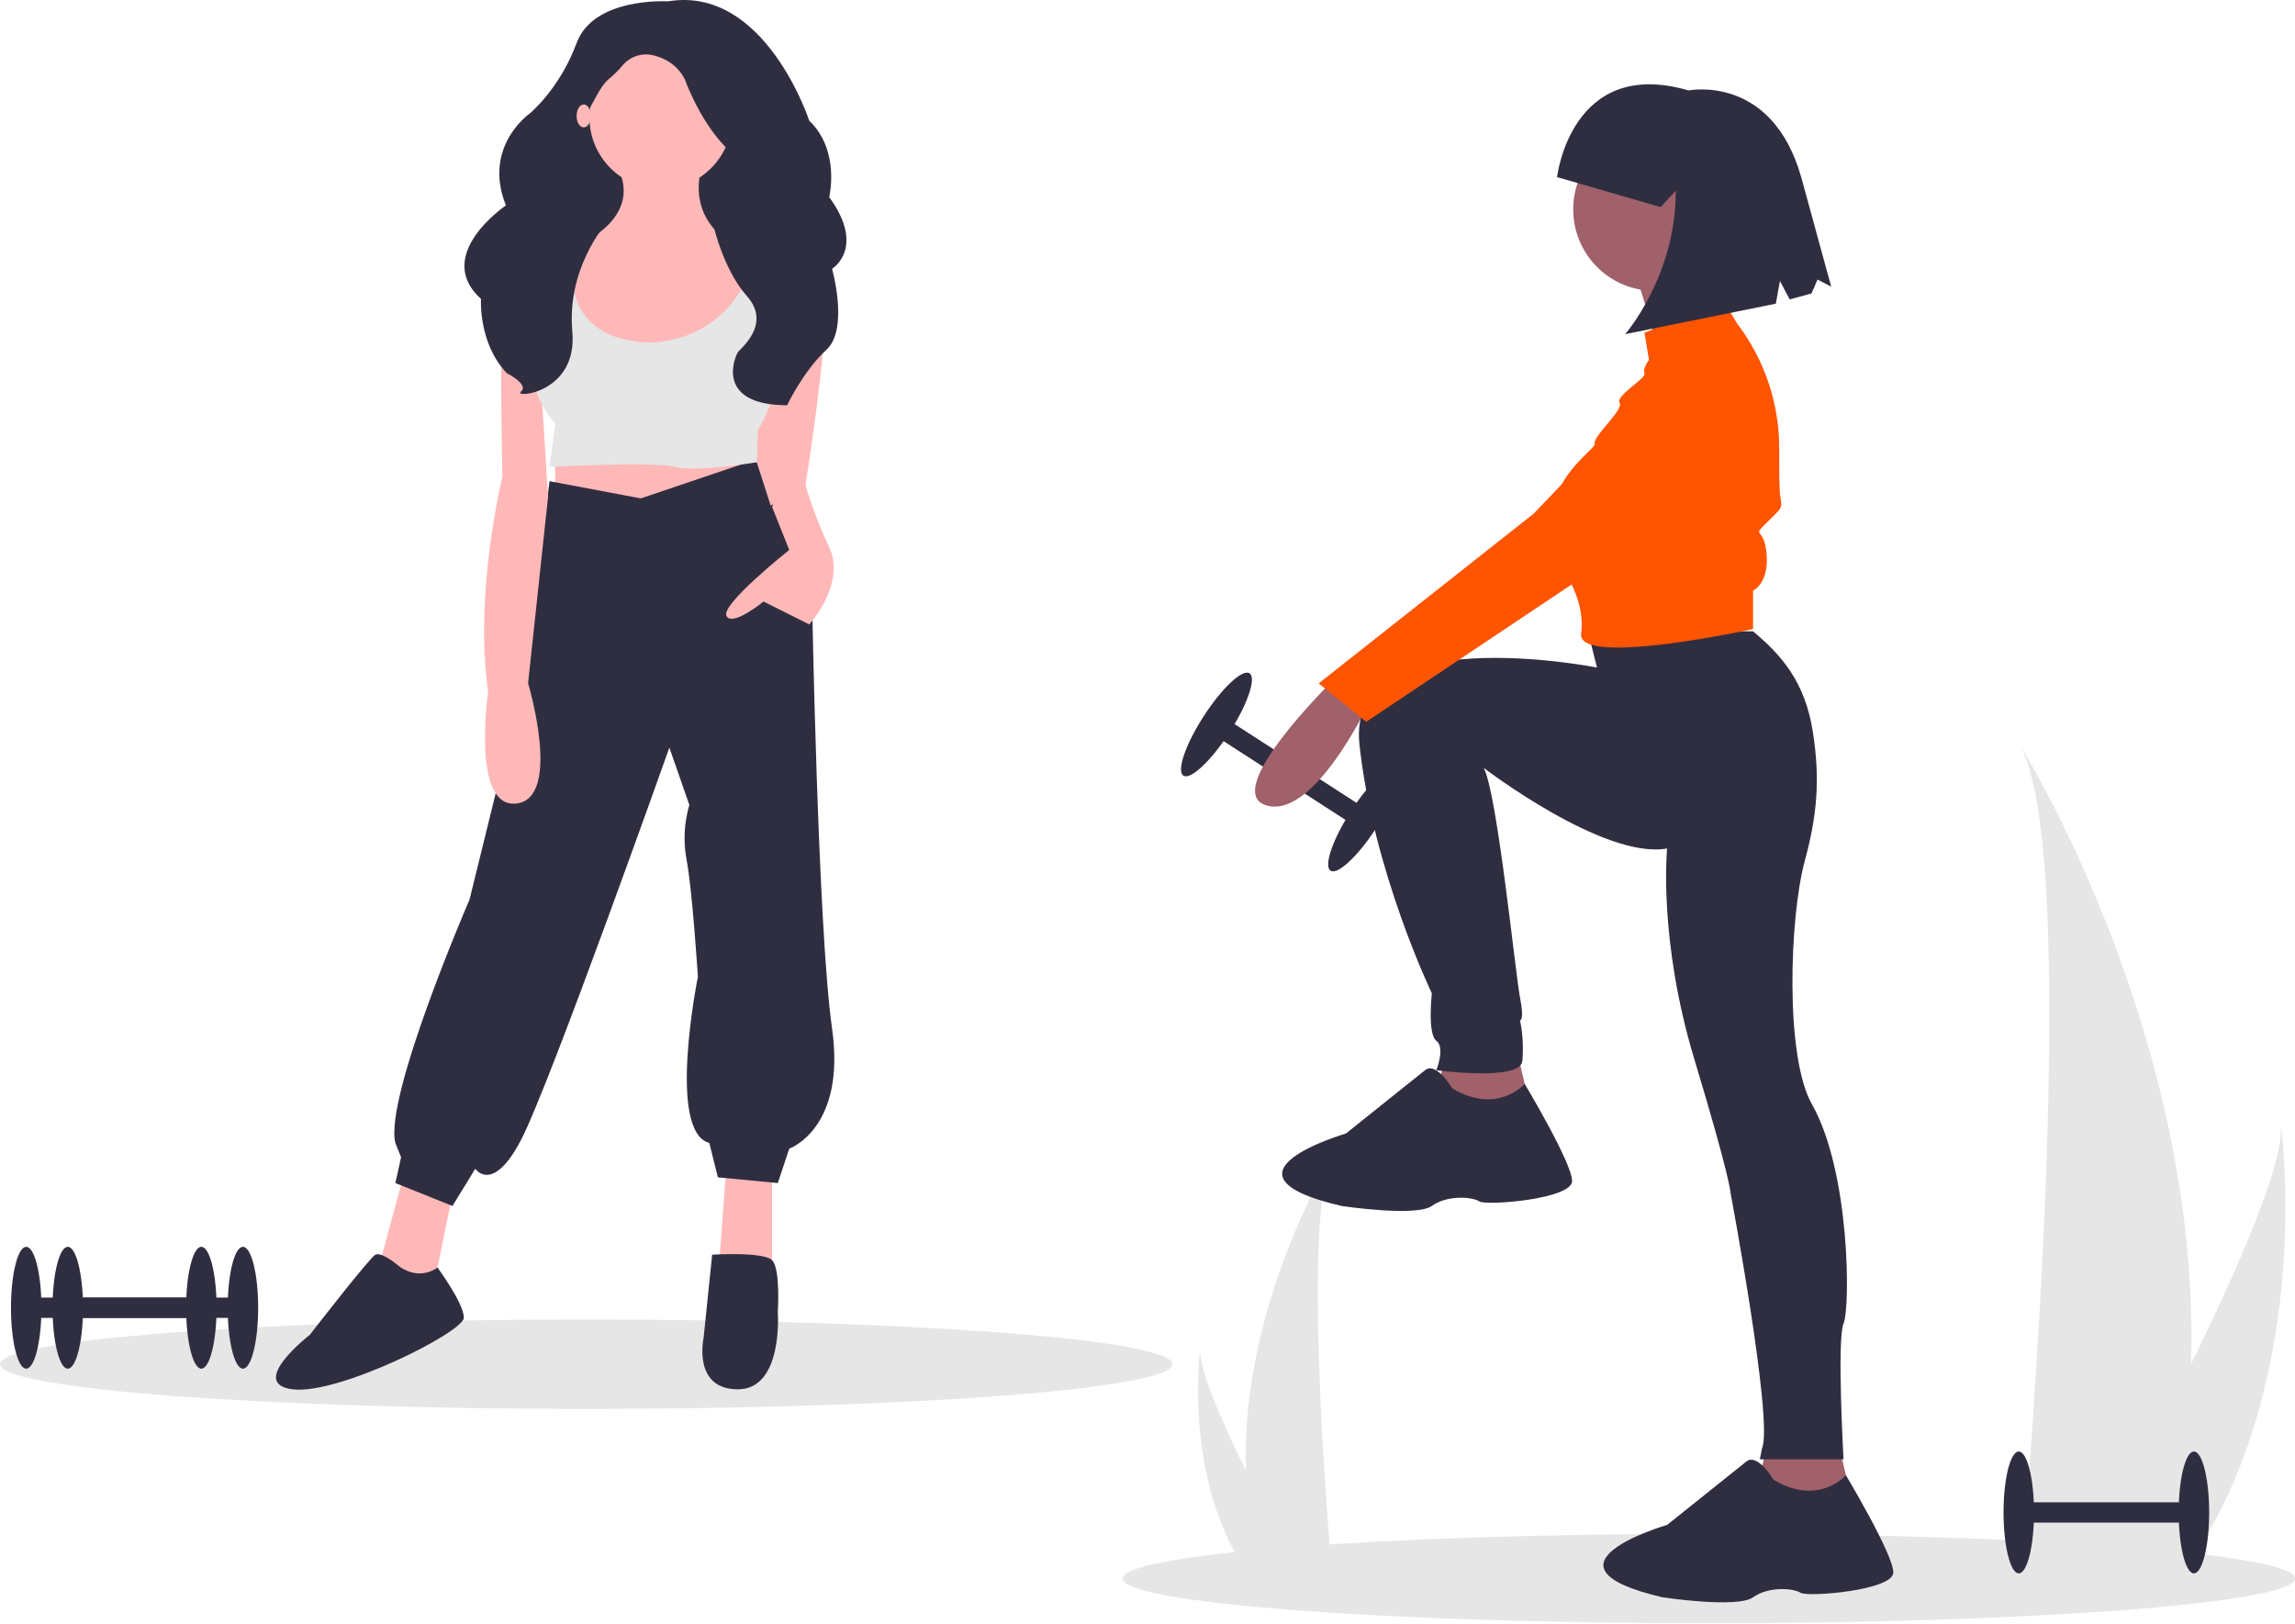
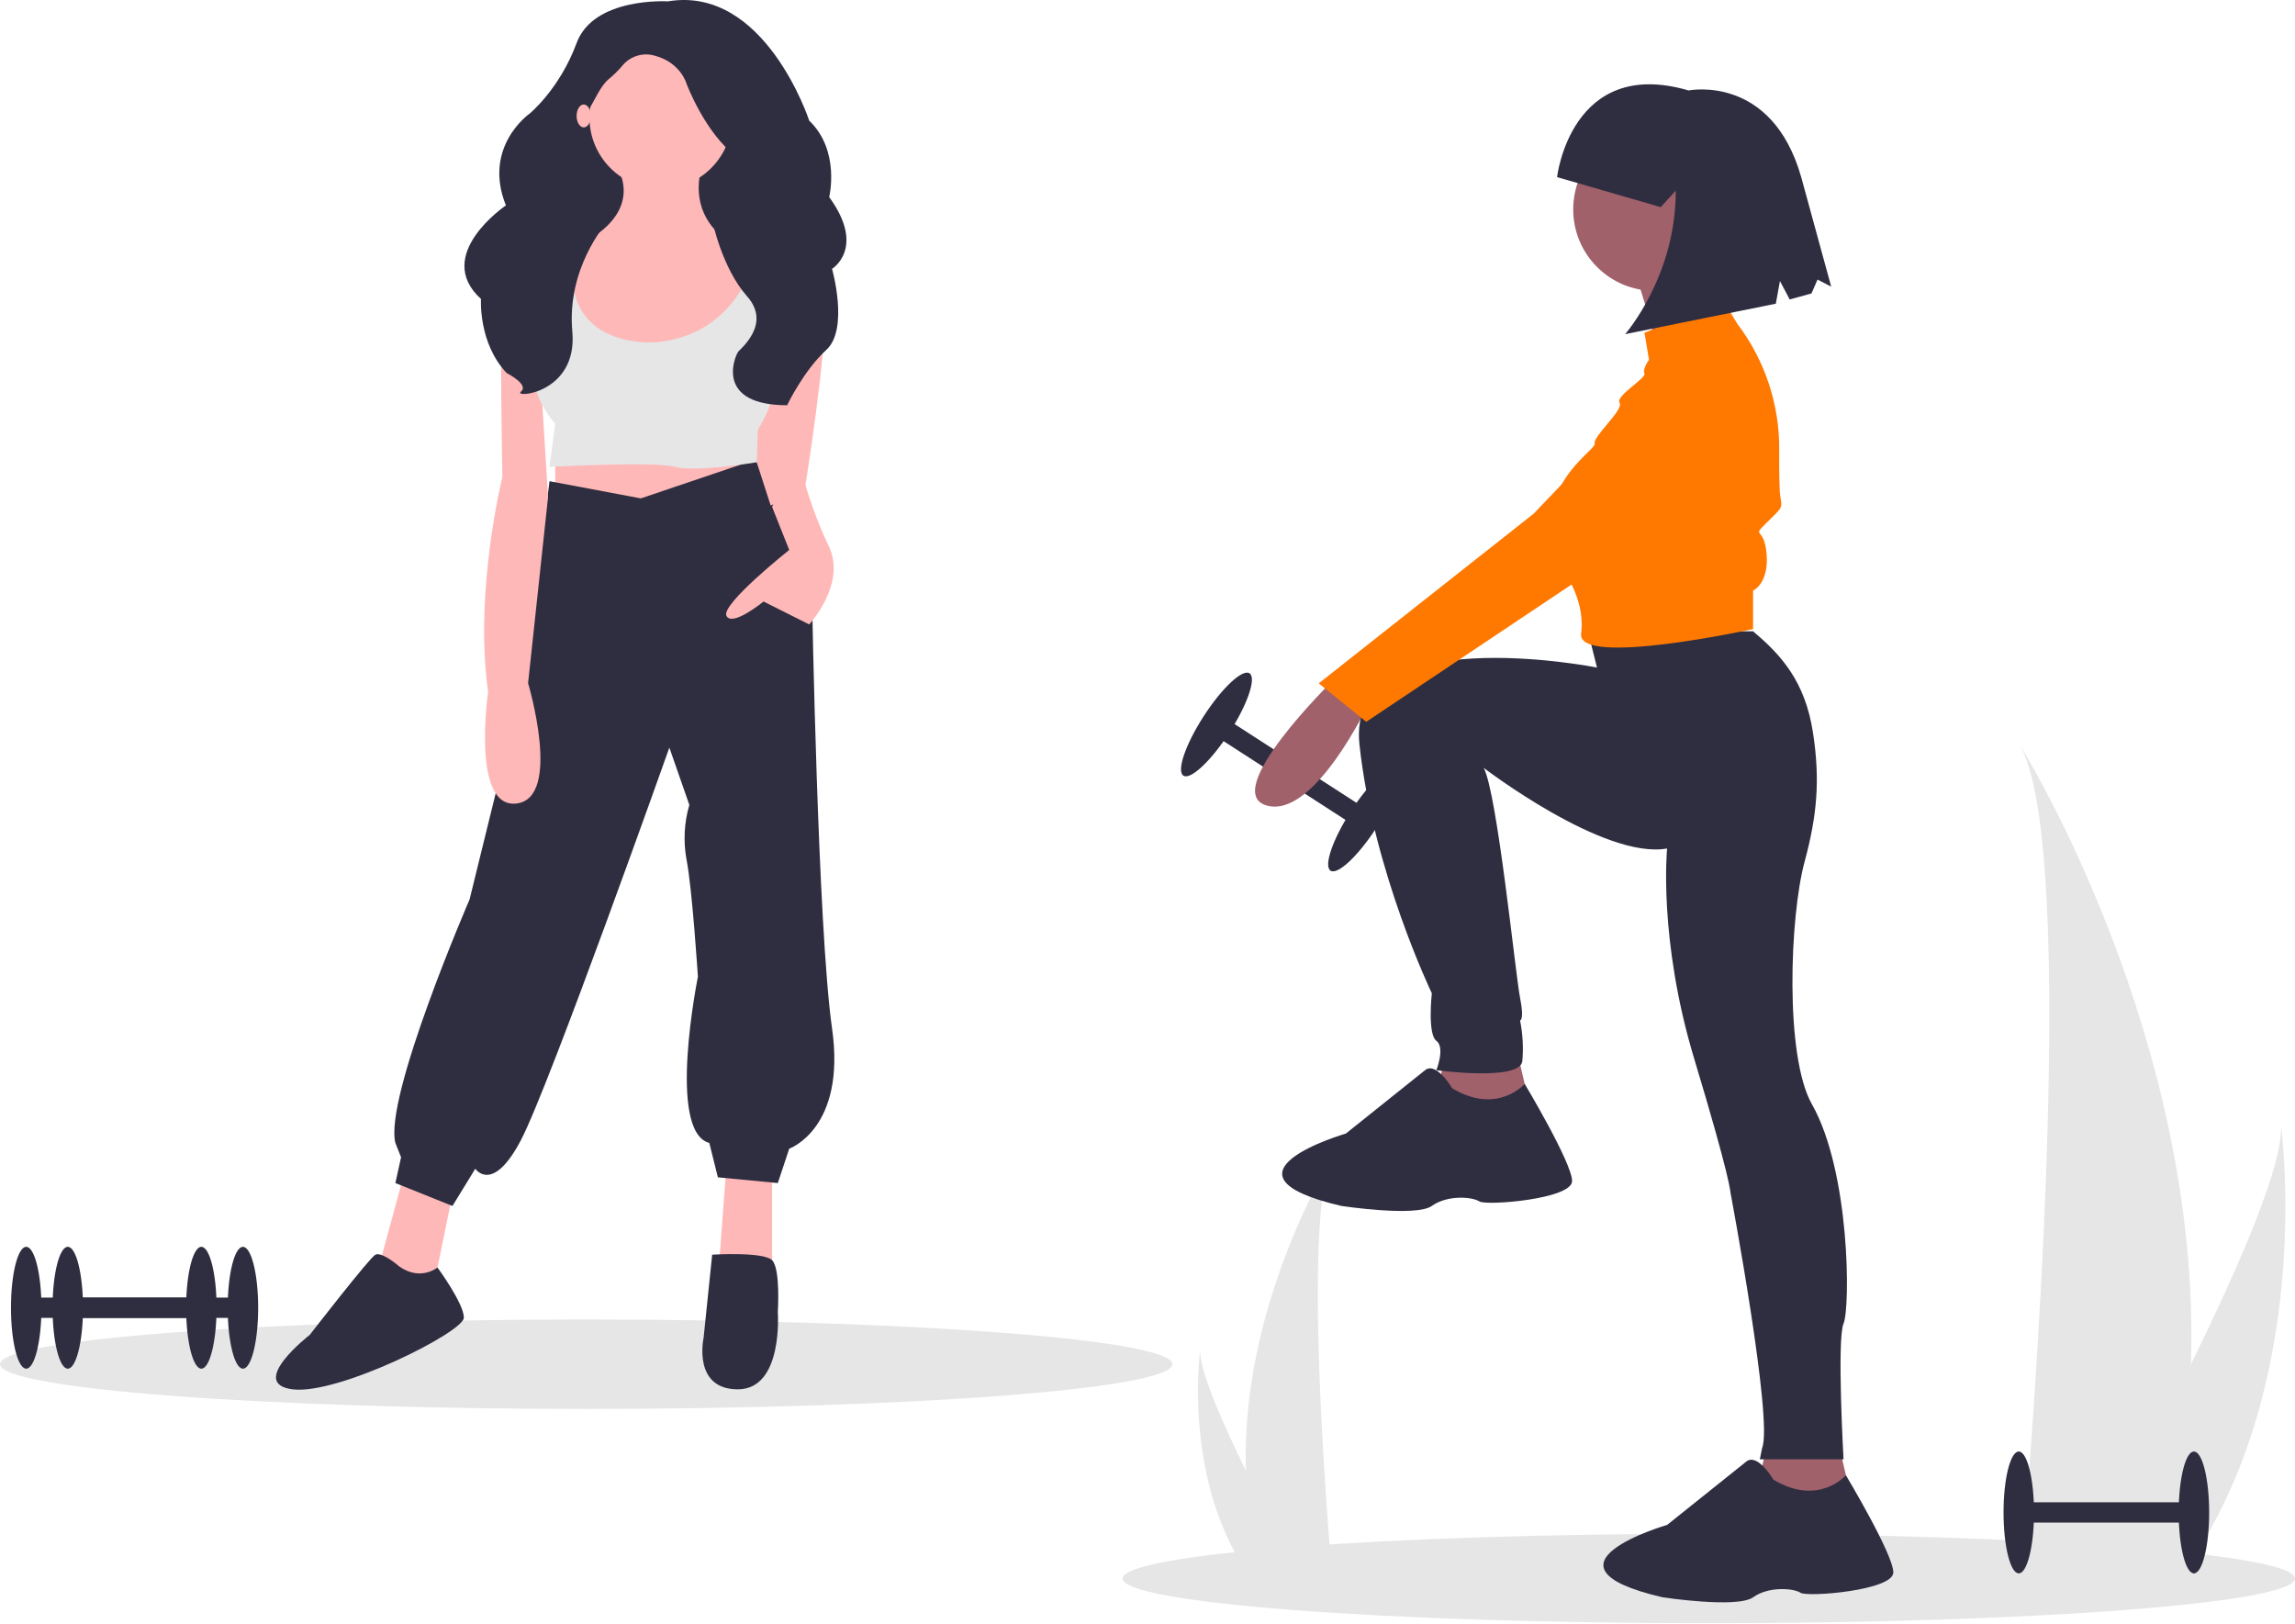
<svg xmlns="http://www.w3.org/2000/svg" data-name="Layer 1" width="882.655" height="624.264" viewBox="0 0 882.655 624.264">
  <rect x="650.916" y="401.084" width="7.81" height="67.363" transform="translate(-224.3524 611.0475) rotate(-57.13996)" fill="#2f2e41" />
  <ellipse cx="683.114" cy="453.041" rx="23.431" ry="5.858" transform="matrix(0.54259, -0.84, 0.84, 0.54259, -226.7622, 643.1724)" fill="#2f2e41" />
  <ellipse cx="626.529" cy="416.49" rx="23.431" ry="5.858" transform="translate(-221.9425 578.9227) rotate(-57.13996)" fill="#2f2e41" />
  <ellipse cx="657.206" cy="607.069" rx="225.449" ry="17.195" fill="#e6e6e6" />
  <ellipse cx="225.449" cy="524.654" rx="225.449" ry="17.195" fill="#e6e6e6" />
  <path d="M1001.329,662.485a294.268,294.268,0,0,1-13.746,81.345c-.192.611-.392,1.213-.593,1.824h-51.299c.055-.547.11-1.158.164-1.824,3.421-39.323,23.141-278.651-.438-319.578C937.479,427.571,1005.306,537.539,1001.329,662.485Z" transform="translate(-158.6727 -137.8679)" fill="#e6e6e6" />
  <path d="M997.48,743.829c-.429.611-.876,1.222-1.332,1.824H957.665c.292-.52.629-1.131,1.022-1.824,6.358-11.475,25.175-45.78,42.643-81.345,18.772-38.219,35.993-77.888,34.543-92.245C1036.319,573.478,1049.308,672.19,997.48,743.829Z" transform="translate(-158.6727 -137.8679)" fill="#e6e6e6" />
  <path d="M637.84,703.438a149.366,149.366,0,0,0,6.977,41.289c.097.31.199.616.301.926h26.039c-.028-.278-.056-.588-.083-.926-1.736-19.959-11.746-141.439.222-162.213C670.249,584.2,635.821,640.018,637.84,703.438Z" transform="translate(-158.6727 -137.8679)" fill="#e6e6e6" />
  <path d="M639.794,744.728c.218.31.444.62.676.926h19.534c-.148-.264-.319-.574-.519-.926-3.227-5.824-12.778-23.237-21.645-41.289-9.528-19.399-18.27-39.535-17.533-46.822C620.08,658.26,613.487,708.365,639.794,744.728Z" transform="translate(-158.6727 -137.8679)" fill="#e6e6e6" />
  <path d="M671.074,399.807s-43.501,42.631-25.231,47.851,39.151-39.151,39.151-39.151Z" transform="translate(-158.6727 -137.8679)" fill="#a0616a" />
  <polygon points="555.902 405.493 550.682 429.854 589.833 431.594 583.743 405.493 555.902 405.493" fill="#a0616a" />
  <polygon points="679.446 556.007 674.226 580.368 713.377 582.108 707.286 556.007 679.446 556.007" fill="#a0616a" />
  <path d="M769.387,380.667l3.48,13.92s-96.573-19.141-91.353,29.581,27.841,95.703,27.841,95.703-1.74,15.66,1.74,18.27,0,11.31,0,11.31,32.191,4.35,33.061-3.48a54.567,54.567,0,0,0-.87-15.66s1.74,0,0-8.7-8.769-78.865-13.989-88.436c0,0,46.18,35.364,70.541,31.014,0,0-3.48,34.801,10.44,80.912S824.198,596.433,824.198,596.433s16.53,87.872,12.18,98.313l-.87,4.35H867.699s-2.61-46.111,0-52.201,2.61-58.292-12.18-84.392c-10.474-18.484-8.523-72.077-2.794-93.26,4.811-17.789,6.026-31.481,3.206-49.692-3.016-19.475-12.022-29.655-23.033-38.883Z" transform="translate(-158.6727 -137.8679)" fill="#2f2e41" />
  <circle cx="636.38" cy="80.539" r="31.321" fill="#a0616a" />
  <path d="M786.787,240.593s9.57,27.841,8.7,33.061,27.841-10.44,27.841-10.44-11.31-27.841-7.83-35.671Z" transform="translate(-158.6727 -137.8679)" fill="#a0616a" />
-   <path d="M821.588,253.643l-30.451,12.18,1.74,10.44s-2.61,3.48-1.74,5.22-11.31,8.7-9.57,11.31-10.44,13.05-9.57,15.66-27.841,18.271-12.18,48.721c0,0,8.12,10.555,7.102,23.038q-.054.658-.142,1.323c-1.74,13.05,66.122-1.74,66.122-1.74V365.006s6.09-2.61,5.22-13.92-6.09-6.09,0-12.18,6.09-5.22,5.22-10.44c-.347-2.085-.417-9.58-.376-17.832a79.168,79.168,0,0,0-16.154-48.29h0Z" transform="translate(-158.6727 -137.8679)" fill="#ff5400" />
-   <path d="M805.058,276.264,748.506,335.426,665.854,400.677l18.27,14.79L836.378,313.675S849.429,257.993,805.058,276.264Z" transform="translate(-158.6727 -137.8679)" fill="#ff5400" />
+   <path d="M821.588,253.643l-30.451,12.18,1.74,10.44s-2.61,3.48-1.74,5.22-11.31,8.7-9.57,11.31-10.44,13.05-9.57,15.66-27.841,18.271-12.18,48.721c0,0,8.12,10.555,7.102,23.038q-.054.658-.142,1.323c-1.74,13.05,66.122-1.74,66.122-1.74V365.006s6.09-2.61,5.22-13.92-6.09-6.09,0-12.18,6.09-5.22,5.22-10.44c-.347-2.085-.417-9.58-.376-17.832a79.168,79.168,0,0,0-16.154-48.29h0Z" transform="translate(-158.6727 -137.8679)" fill="#ff7900" />
+   <path d="M805.058,276.264,748.506,335.426,665.854,400.677l18.27,14.79L836.378,313.675S849.429,257.993,805.058,276.264Z" transform="translate(-158.6727 -137.8679)" fill="#ff7900" />
  <path d="M717.185,556.412s-6.09-10.44-10.44-6.96L676.294,573.812s-53.942,15.66-1.74,27.841c0,0,28.711,4.35,34.801,0s15.66-3.48,18.27-1.74,35.671-.87,35.671-7.83-18.234-37.379-18.234-37.379S734.586,566.852,717.185,556.412Z" transform="translate(-158.6727 -137.8679)" fill="#2f2e41" />
  <path d="M840.729,706.926s-6.09-10.44-10.44-6.96l-30.451,24.361s-53.941,15.66-1.74,27.841c0,0,28.711,4.35,34.801,0s15.66-3.48,18.27-1.74,35.671-.87,35.671-7.83-18.234-37.379-18.234-37.379S858.129,717.366,840.729,706.926Z" transform="translate(-158.6727 -137.8679)" fill="#2f2e41" />
  <path d="M757.517,205.986s5.296-46.552,50.589-33.334c0,0,32.042-6.517,43.359,33.502l11.487,41.957-5.258-2.732-2.324,5.35-8.391,2.297-3.746-7.093-1.579,8.731-57.951,11.716s19.599-22.393,19.46-55.189l-5.773,6.34Z" transform="translate(-158.6727 -137.8679)" fill="#2f2e41" />
  <rect x="215.175" y="30.265" width="72.447" height="90.343" fill="#2f2e41" />
  <polygon points="155.351 451.681 145.472 488.038 161.938 500.157 166.328 496.852 174.012 459.393 155.351 451.681" fill="#ffb8b8" />
  <polygon points="279.389 448.376 276.096 492.445 296.952 492.445 296.952 451.681 279.389 448.376" fill="#ffb8b8" />
  <polygon points="213.528 169.635 213.528 196.077 254.143 202.687 289.268 188.365 282.682 171.838 213.528 169.635" fill="#ffb8b8" />
  <path d="M405.132,329.538l-35.126-6.61-8.781,71.613-21.954,89.241s-32.93,76.02-28.54,93.648l2.195,5.509-2.195,9.916,21.954,8.814,8.781-14.323s6.586,9.916,17.563-11.017,57.079-150.939,57.079-150.939l7.684,22.035a45.569,45.569,0,0,0-1.098,20.933c2.195,11.017,4.391,45.171,4.391,45.171s-12.074,59.494,4.391,63.901l3.293,13.221,23.051,2.204,4.391-13.221s21.954-7.712,16.465-46.273S470.992,368.099,470.992,368.099l-21.625-53.516Z" transform="translate(-158.6727 -137.8679)" fill="#2f2e41" />
  <path d="M310.731,623.703s-5.488-4.407-7.684-3.305-25.247,30.849-25.247,30.849-24.149,18.73-6.586,20.933,65.861-22.035,65.861-27.544S326.927,625.331,326.927,625.331,319.513,631.415,310.731,623.703Z" transform="translate(-158.6727 -137.8679)" fill="#2f2e41" />
  <path d="M432.574,620.397s19.758-1.232,23.051,2.138,2.195,19.896,2.195,19.896,2.195,29.747-15.367,29.747S429.281,652.348,429.281,652.348Z" transform="translate(-158.6727 -137.8679)" fill="#2f2e41" />
  <ellipse cx="254.143" cy="45.138" rx="27.442" ry="27.544" fill="#ffb8b8" />
  <path d="M394.704,200.083s15.367,18.73-15.367,33.052,21.954,73.817,21.954,73.817,61.47-23.137,55.982-68.308c0,0-37.321-6.61-28.54-37.459Z" transform="translate(-158.6727 -137.8679)" fill="#ffb8b8" />
  <path d="M378.238,232.034s-25.247-3.305-26.344,17.628,0,71.613,0,71.613-10.977,44.07-5.488,82.631c0,0-6.586,45.171,10.977,42.968s4.391-46.273,4.391-46.273L369.457,328.987l-3.293-52.884L380.434,244.153Z" transform="translate(-158.6727 -137.8679)" fill="#ffb8b8" />
  <path d="M450.898,236.901s23.937-.46,25.034,17.168-7.684,71.613-7.684,71.613L455.076,332.292l-12.074-37.459Z" transform="translate(-158.6727 -137.8679)" fill="#ffb8b8" />
  <path d="M457.82,327.334l-2.195,5.509,6.586,16.526s-26.344,20.933-24.149,25.34,14.27-5.509,14.27-5.509l17.563,8.814s14.27-15.424,7.684-29.747a166.56,166.56,0,0,1-9.13-23.835S458.918,324.029,457.82,327.334Z" transform="translate(-158.6727 -137.8679)" fill="#ffb8b8" />
  <path d="M373.299,228.178l-3.293,36.357s-15.367,15.424,2.195,36.357l-2.195,16.526s40.614-2.203,48.298,0,31.413-1.774,31.413-1.774l.419-12.549s10.977-15.424,7.684-38.561,0-30.849,0-30.849l-7.684-1.102s-4.94,33.603-38.968,36.908c0,0-42.261,3.856-30.186-41.315Z" transform="translate(-158.6727 -137.8679)" fill="#e6e6e6" />
  <path d="M415.56,138.386S387.02,136.61,380.434,154.423s-18.112,27.165-18.112,27.165-18.156,12.667-9.078,35.279c0,0-28.243,19.05-9.583,35.972,0,0-1.098,16.922,9.879,28.501,0,0,8.781,4.453,5.488,7.125s21.954.891,19.758-23.157,12.623-40.987,12.623-40.987-14.27-31.178-7.684-41.866c3.999-6.489,5.716-11.328,9.035-14.129a41.714,41.714,0,0,0,5.124-5.02A11.798,11.798,0,0,1,410.62,159.321c9.879,2.672,12.074,10.688,12.074,10.688s7.135,19.149,19.209,28.055-9.33,24.493-9.33,24.493,3.721,18.351,13.386,29.215-2.785,20.334-3.507,21.552c-1.647,2.779-8.222,20.329,18.94,20.407,0,0,6.306-13.282,15.088-21.298s2.195-31.173,2.195-31.173,13.172-8.016-1.098-27.61c0,0,4.391-17.813-7.684-29.391C469.895,184.26,452.881,132.151,415.56,138.386Z" transform="translate(-158.6727 -137.8679)" fill="#2f2e41" />
  <ellipse cx="224.505" cy="44.588" rx="2.744" ry="4.407" fill="#ffb8b8" />
  <rect x="26.07" y="499.035" width="67.363" height="7.81" fill="#2f2e41" />
  <ellipse cx="93.433" cy="502.94" rx="5.858" ry="23.431" fill="#2f2e41" />
  <ellipse cx="26.07" cy="502.94" rx="5.858" ry="23.431" fill="#2f2e41" />
  <rect x="10.079" y="499.035" width="67.363" height="7.81" fill="#2f2e41" />
  <ellipse cx="77.442" cy="502.94" rx="5.858" ry="23.431" fill="#2f2e41" />
  <ellipse cx="10.079" cy="502.94" rx="5.858" ry="23.431" fill="#2f2e41" />
  <rect x="776.418" y="577.76" width="67.363" height="7.81" fill="#2f2e41" />
  <ellipse cx="843.781" cy="581.665" rx="5.858" ry="23.431" fill="#2f2e41" />
  <ellipse cx="776.418" cy="581.665" rx="5.858" ry="23.431" fill="#2f2e41" />
</svg>
